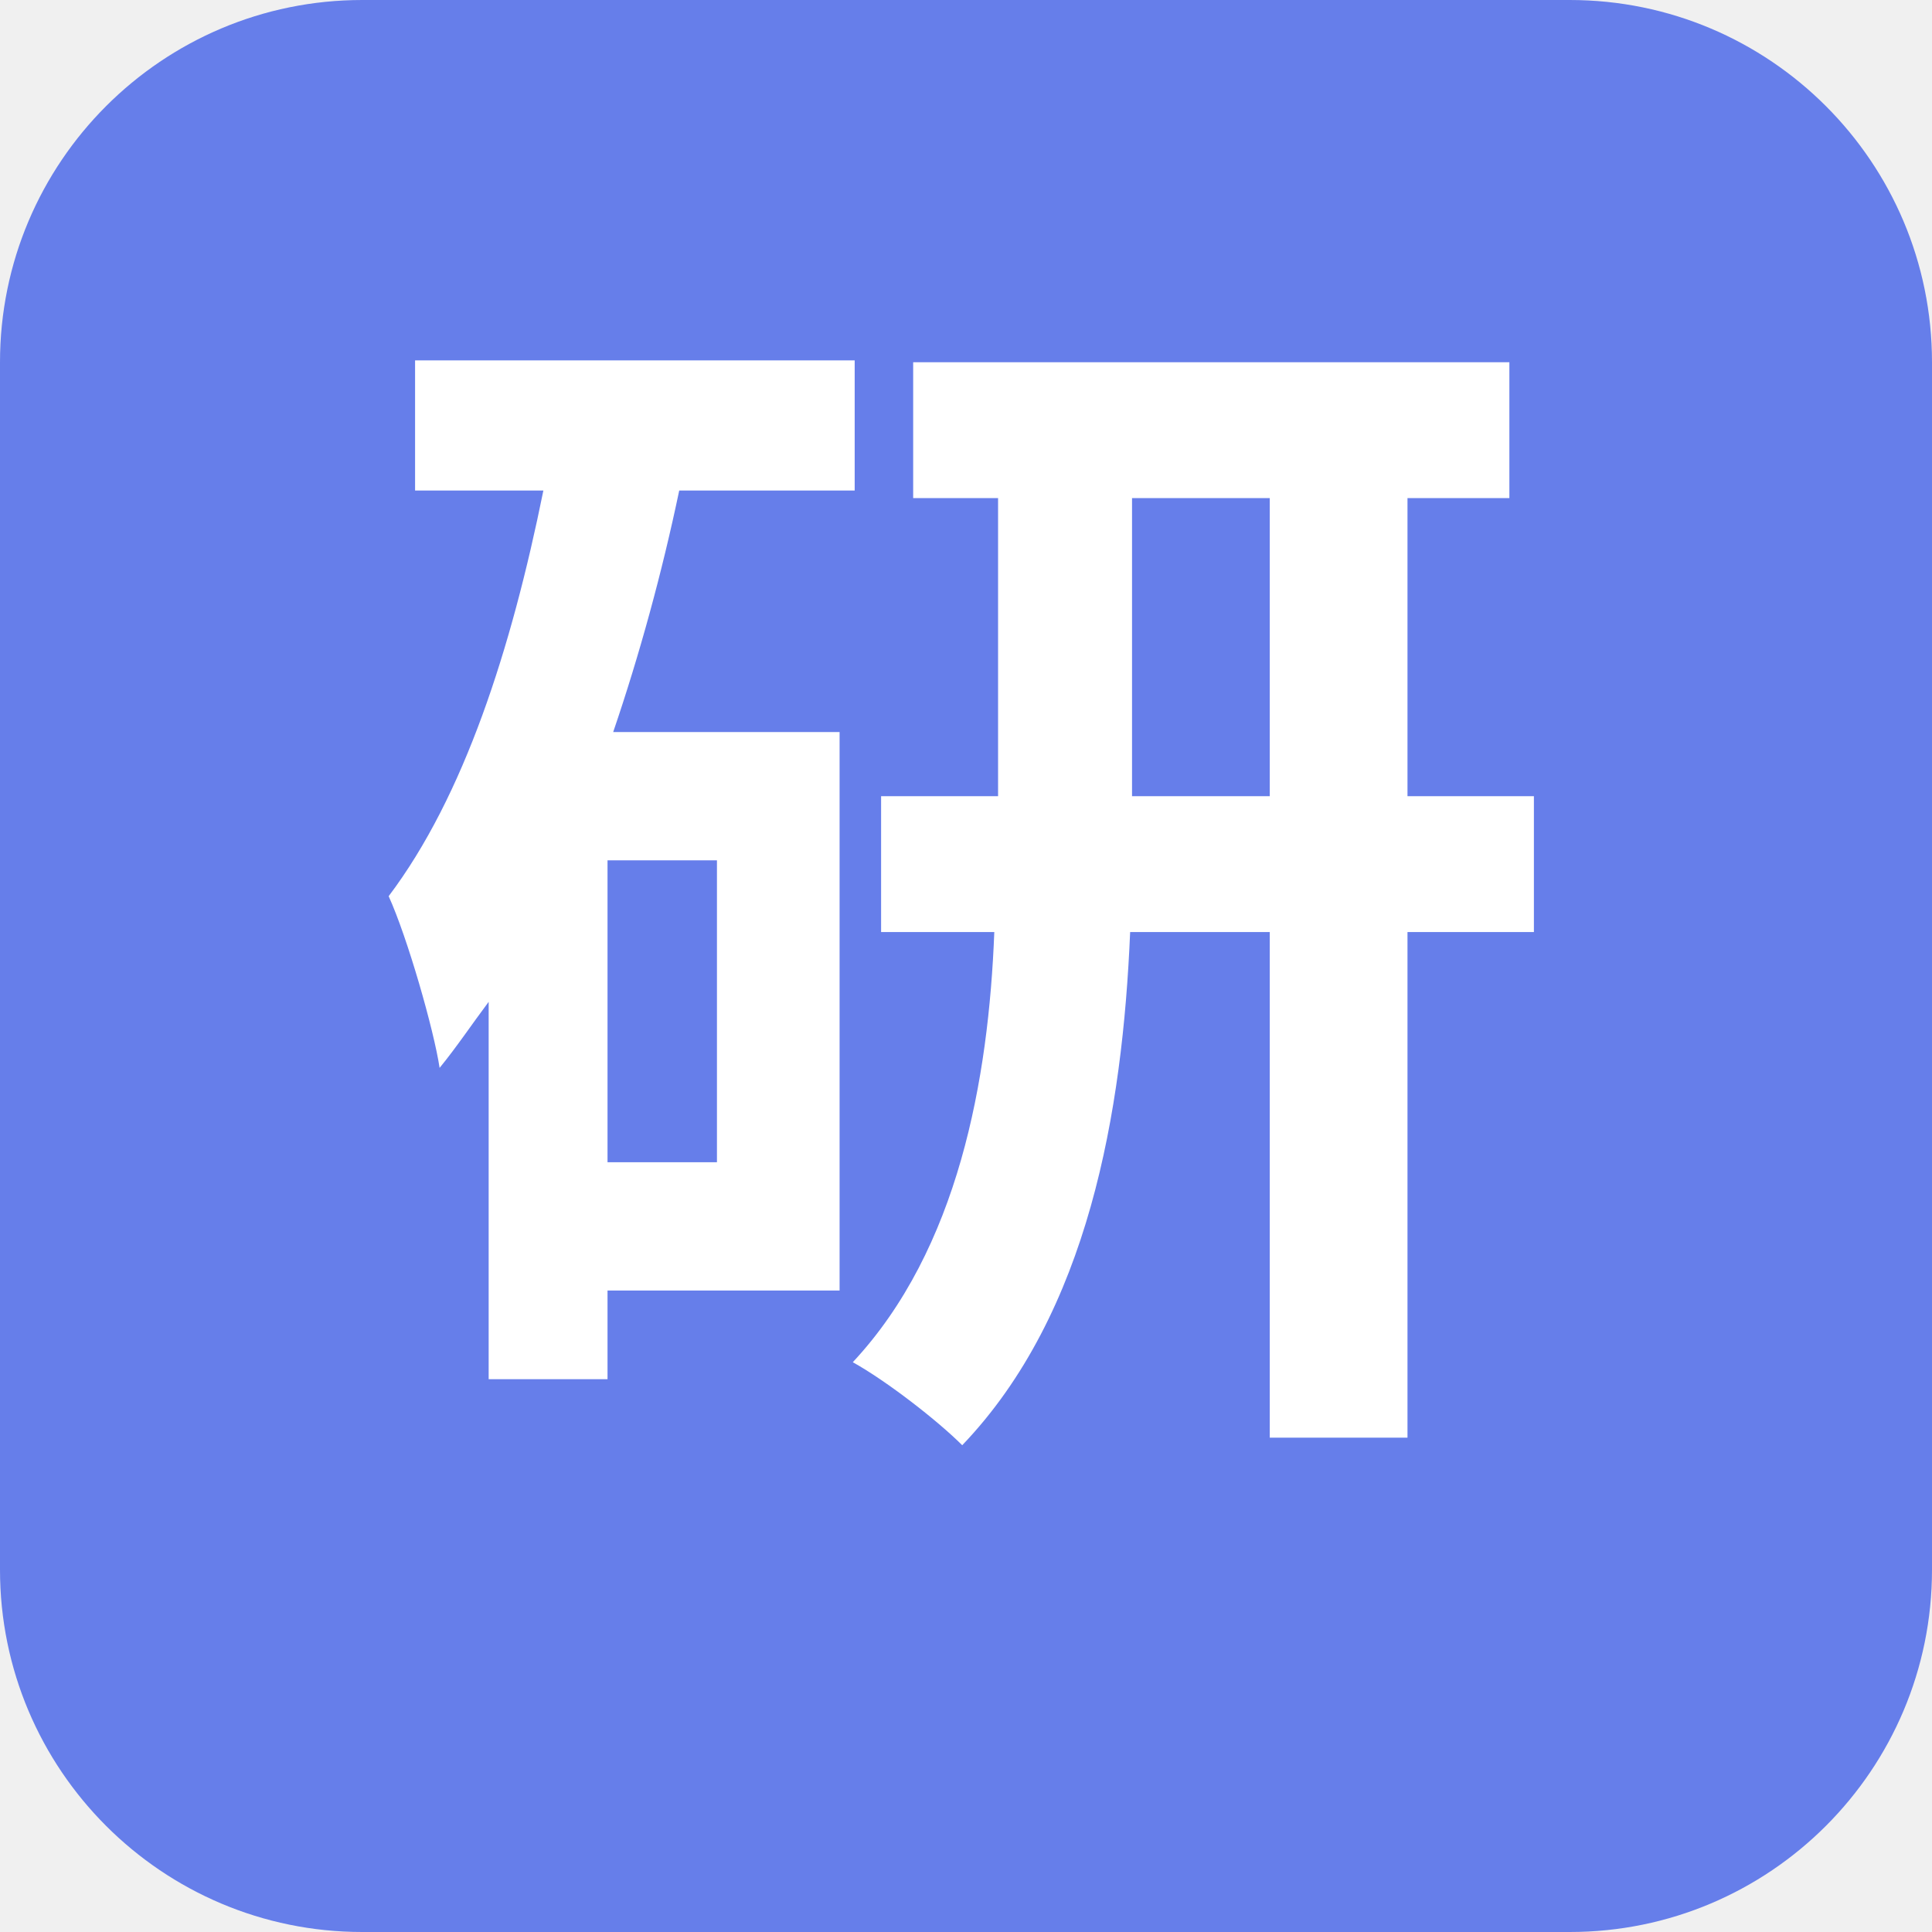
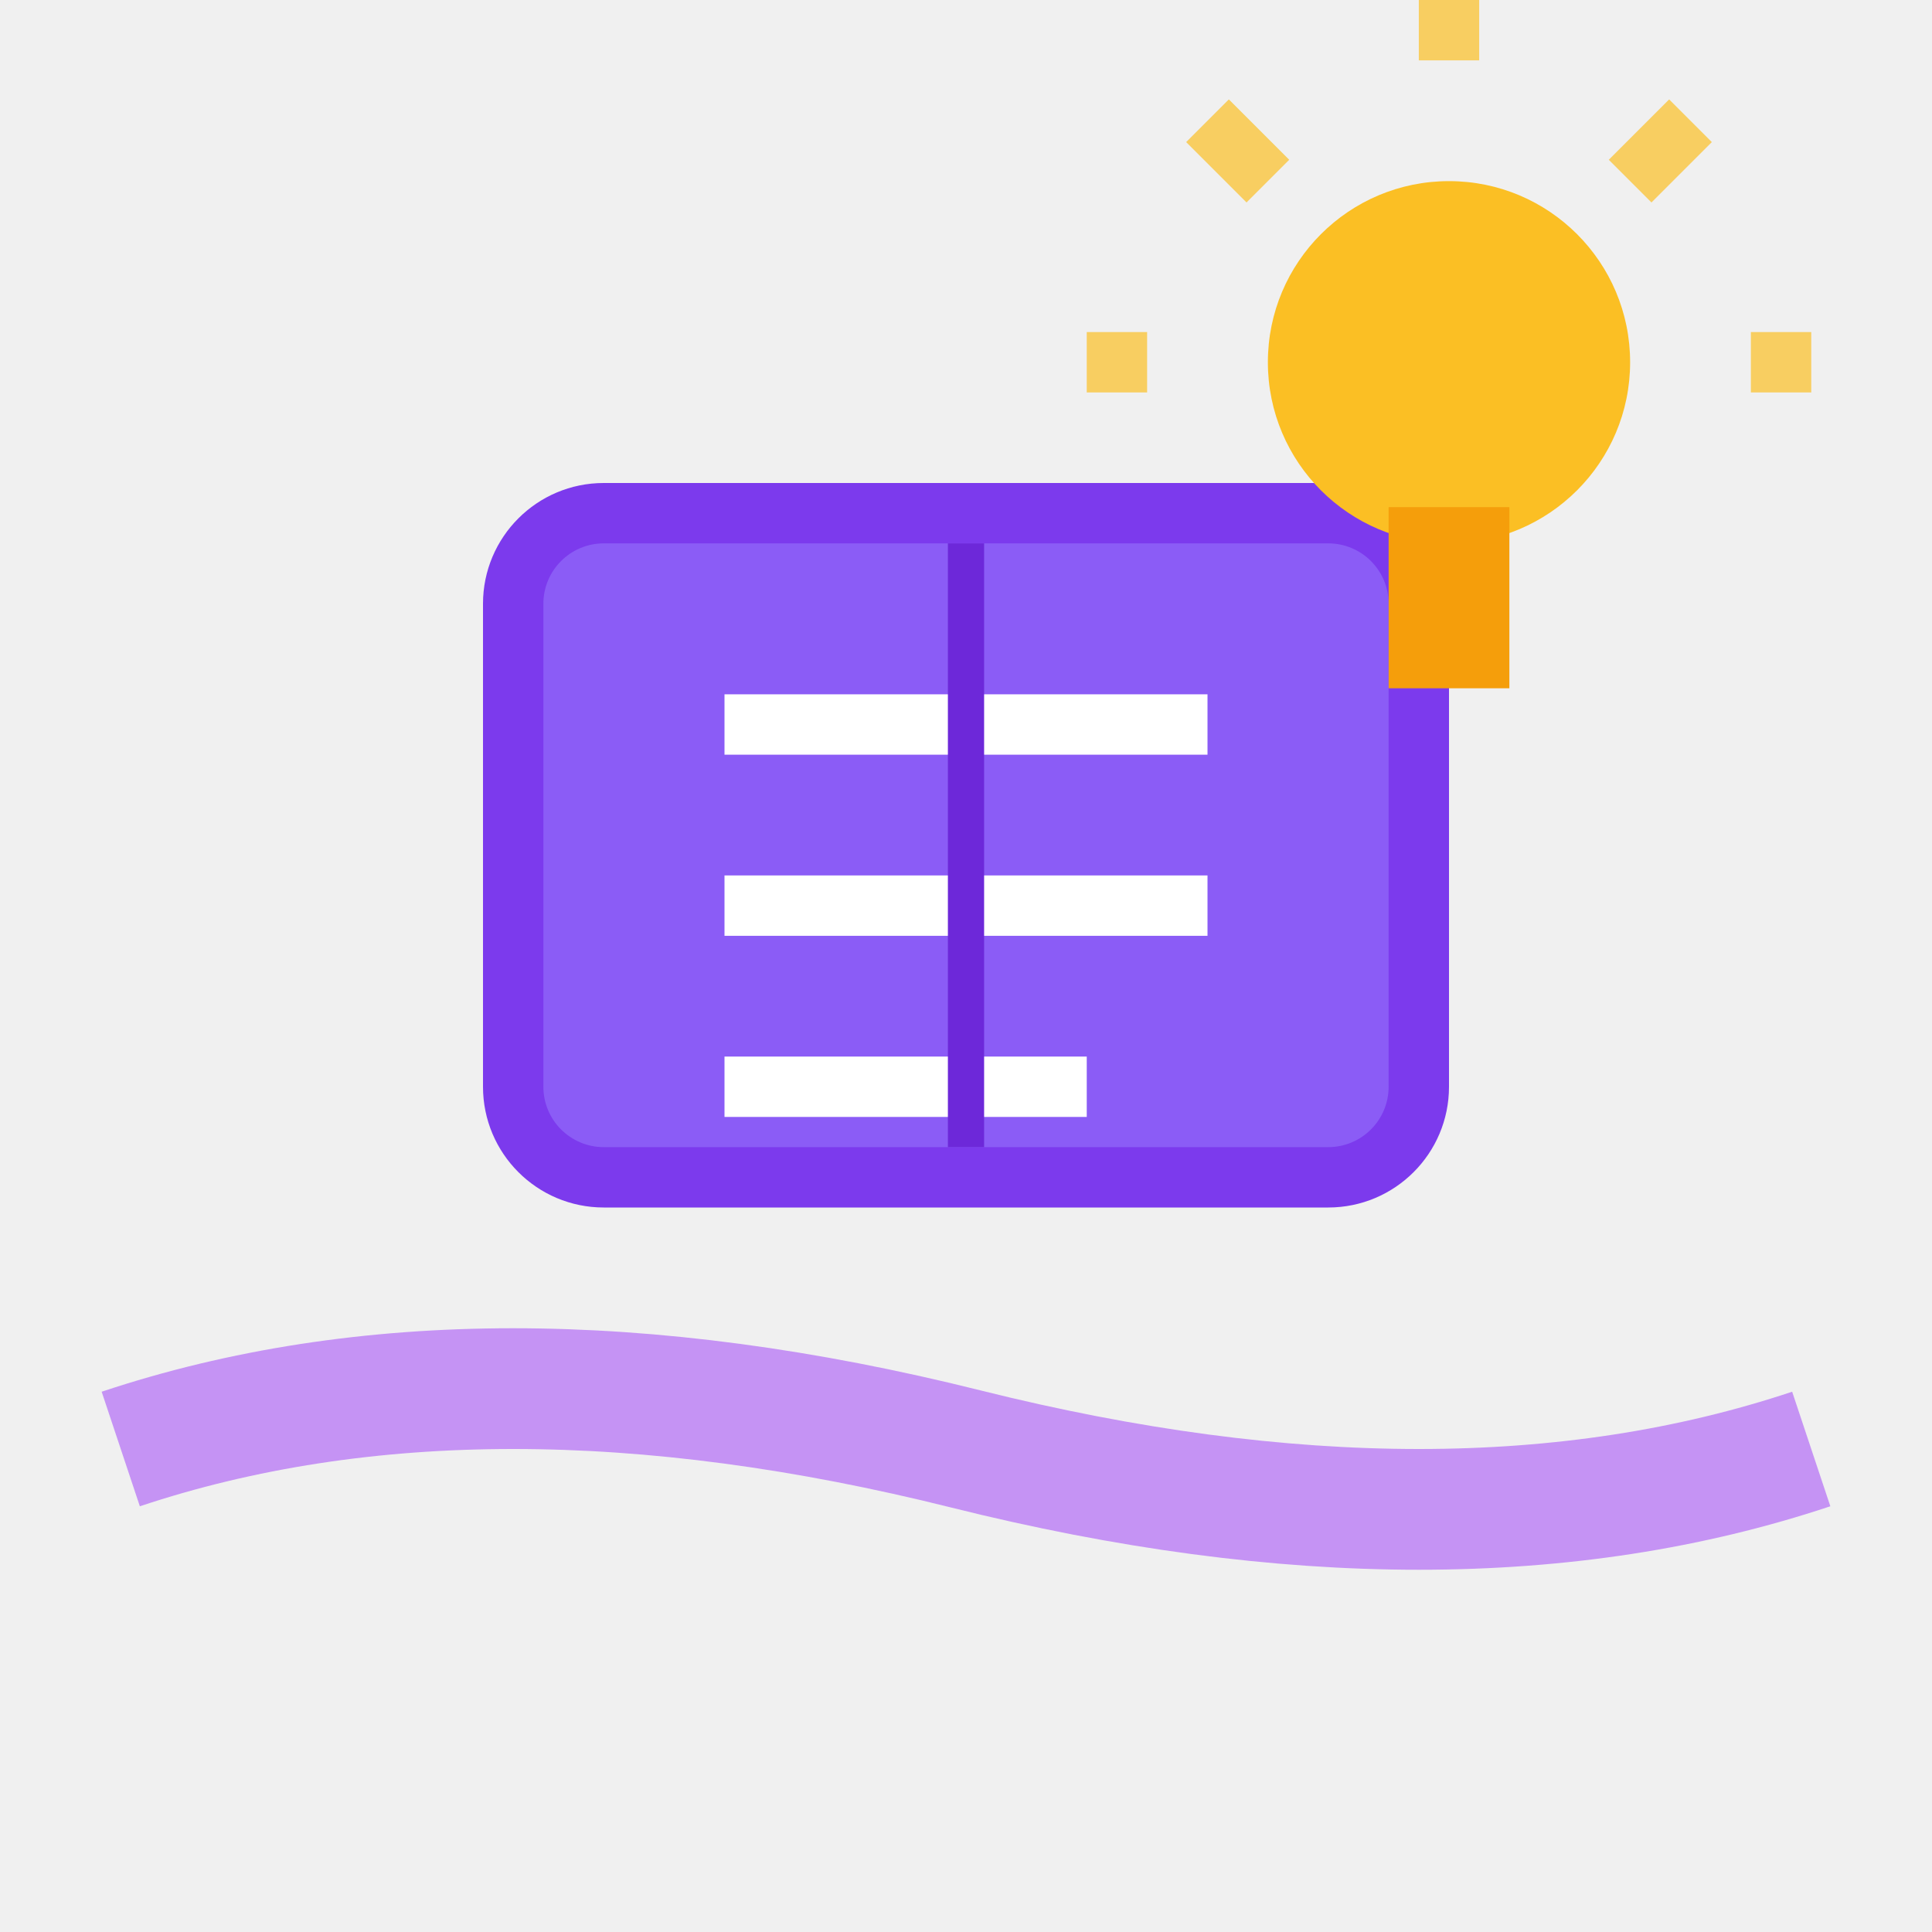
<svg xmlns="http://www.w3.org/2000/svg" width="16" height="16" viewBox="0 0 16 16">
-   <rect width="16" height="16" rx="3" fill="#667eea" />
-   <text x="8" y="11" font-family="Arial, sans-serif" font-size="10" font-weight="bold" text-anchor="middle" fill="white">研</text>
+   <path d="M1 12 Q4 11 8 12 T15 12" fill="none" stroke="#a855f7" stroke-width="1" opacity="0.6" />
+   <rect x="4" y="4" width="8" height="6" rx="1" fill="#7c3aed" />
+   <rect x="4.5" y="4.5" width="7" height="5" rx="0.5" fill="#8b5cf6" />
+   <line x1="6" y1="6" x2="10" y2="6" stroke="white" stroke-width="0.5" />
+   <line x1="6" y1="7.5" x2="10" y2="7.5" stroke="white" stroke-width="0.5" />
+   <line x1="6" y1="9" x2="9" y2="9" stroke="white" stroke-width="0.5" />
+   <line x1="8" y1="4.5" x2="8" y2="9.5" stroke="#6d28d9" stroke-width="0.3" />
+   <circle cx="12" cy="3" r="1.5" fill="#fbbf24" />
+   <rect x="11.5" y="4.2" width="1" height="1.5" fill="#f59e0b" />
+   <g stroke="#fbbf24" stroke-width="0.5" opacity="0.7">
+     <line x1="9.5" y1="3" x2="9" y2="3" />
+     <line x1="14.5" y1="3" x2="15" y2="3" />
+     <line x1="12" y1="0.5" x2="12" y2="0" />
+     <line x1="10.5" y1="1.5" x2="10" y2="1" />
+     <line x1="13.5" y1="1.5" x2="14" y2="1" />
+   </g>
</svg>
